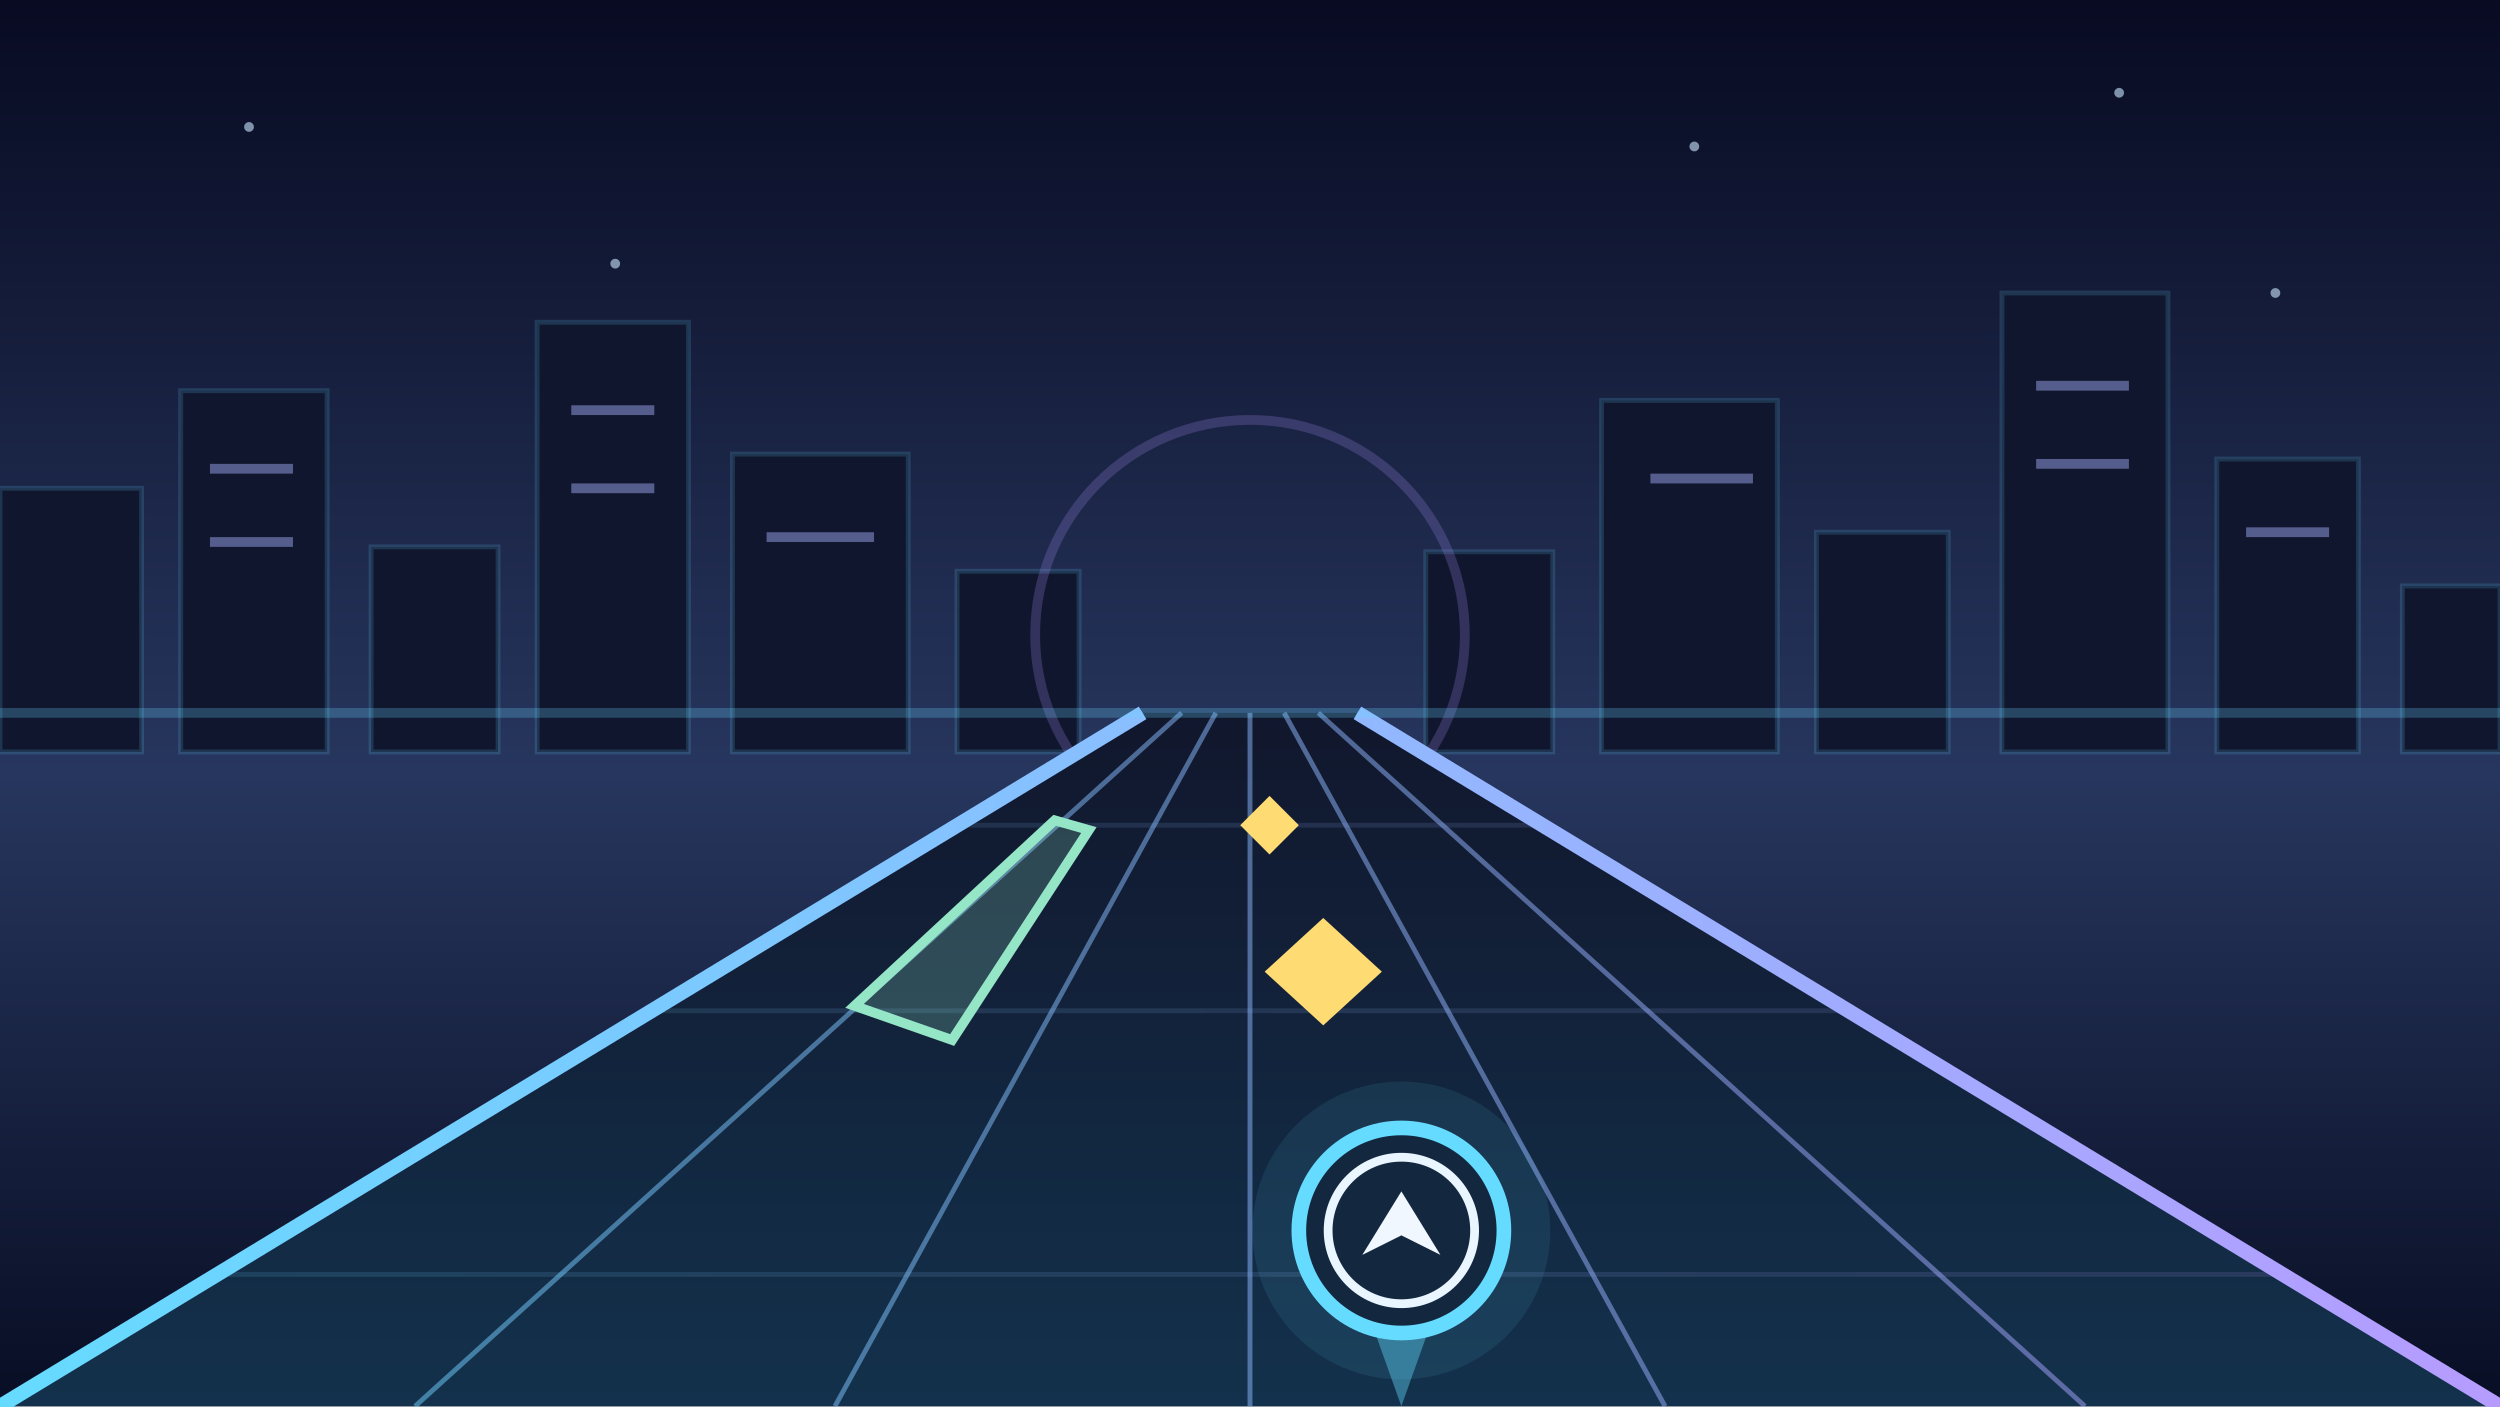
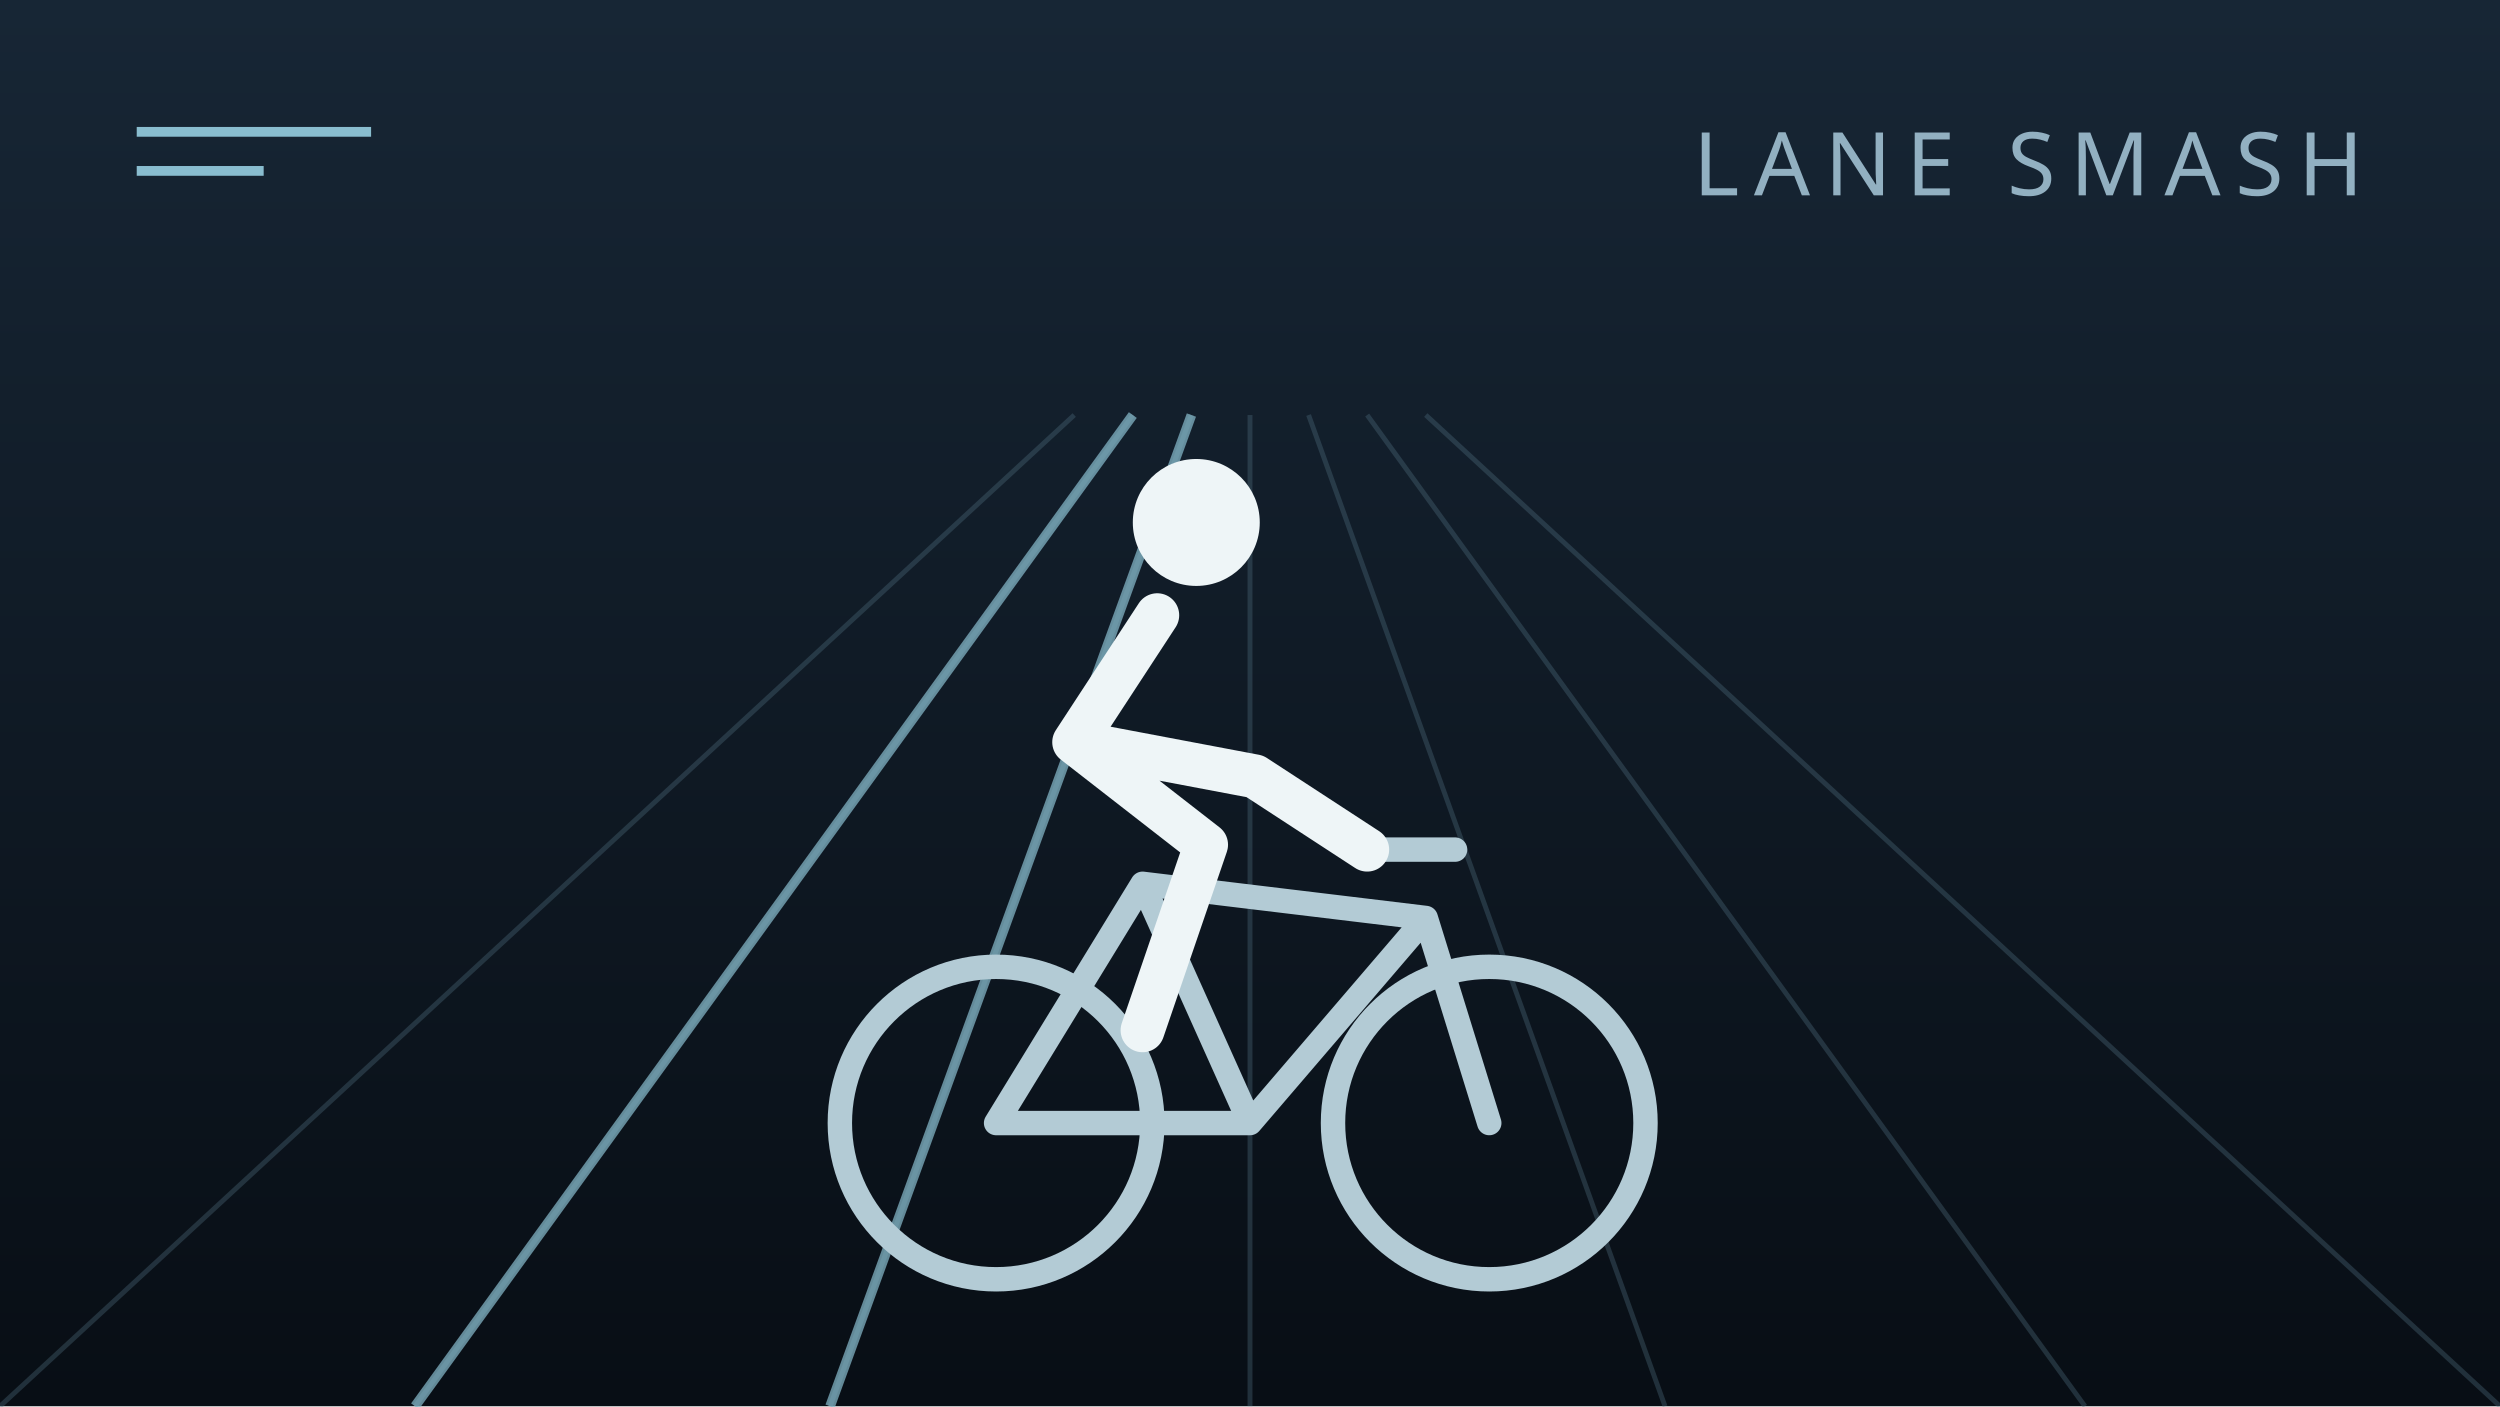
<svg xmlns="http://www.w3.org/2000/svg" width="512" height="288" viewBox="0 0 512 288">
  <defs>
-     <linearGradient id="sky" x2="0" y2="1">
-       <stop stop-color="#080b22" />
-       <stop offset=".55" stop-color="#27365e" />
-       <stop offset="1" stop-color="#080e24" />
-     </linearGradient>
-     <linearGradient id="road" x2="0" y2="1">
-       <stop stop-color="#11172d" />
-       <stop offset="1" stop-color="#13314c" />
-     </linearGradient>
-     <linearGradient id="light">
-       <stop stop-color="#65dbff" />
-       <stop offset="1" stop-color="#b69bff" />
+     <linearGradient id="bg" x2="0" y2="1">
+       <stop stop-color="#172635" />
+       <stop offset="1" stop-color="#080e15" />
    </linearGradient>
  </defs>
-   <path fill="url(#sky)" d="M0 0h512v288H0z" />
-   <g fill="#cce8ff" opacity=".6">
-     <circle cx="51" cy="26" r="1" />
-     <circle cx="126" cy="54" r="1" />
-     <circle cx="347" cy="30" r="1" />
-     <circle cx="434" cy="19" r="1" />
-     <circle cx="466" cy="60" r="1" />
+   <path fill="url(#bg)" d="M0 0h512v288H0z" />
+   <g stroke="#517182" fill="none" opacity=".35">
+     <path d="M220 85 0 288m232-203L85 288m159-203L170 288m86-203v203m12-203 73 203m-61-203 147 203m-135-203 220 203" />
  </g>
-   <g fill="#11162f" stroke="#64d9ff" stroke-opacity=".16">
-     <path d="M0 154V100h29v54zm37 0V80h30v74zm39 0V112h26v42zm34 0V66h31v88zm40 0V93h36v61zm46 0V117h25v37zm96 0V113h26v41zm36 0V82h36v72zm44 0V109h27v45zm38 0V60h34v94zm44 0V94h29v60zm38 0V120h20v34z" />
+   <path d="M232 85 85 288m159-203-74 203" stroke="#89bdcf" stroke-width="2" opacity=".7" />
+   <g transform="translate(252 183)" stroke="#b3cbd5" stroke-width="5" stroke-linecap="round" stroke-linejoin="round" fill="none">
+     <circle cx="-48" cy="47" r="32" />
+     <circle cx="53" cy="47" r="32" />
+     <path d="m-48 47 30-49 22 49h-52m30-49 58 7-36 42m36-42 13 42M28-9h18" />
+     <path d="m-15-57-17 26 27 21-13 38m-14-59 37 7 23 15" stroke="#eef5f7" stroke-width="9" />
+     <circle cx="-7" cy="-76" r="13" fill="#eef5f7" stroke="none" />
  </g>
-   <g fill="#97a4e9" opacity=".5">
-     <path d="M43 95h17v2H43zm0 15h17v2H43zm74-27h17v2h-17zm0 16h17v2h-17zm40 10h22v2h-22zm181-12h21v2h-21zm79-19h19v2h-19zm0 16h19v2h-19zm43 14h17v2h-17z" />
-   </g>
-   <circle cx="256" cy="130" r="44" fill="none" stroke="#9e89e9" stroke-opacity=".24" stroke-width="2" />
-   <path d="M234 146h44L512 288H0z" fill="url(#road)" />
-   <g stroke="url(#light)" fill="none">
-     <path d="M234 146 0 288m242-142L85 288m164-142L171 288m85-142v142m7-142L341 288m-71-142L427 288m-149-142L512 288" stroke-opacity=".5" />
-     <path d="M234 146 0 288m278-142L512 288" stroke-width="3" />
-     <path d="M197 169h118m-180 38h242M44 261h424" stroke-opacity=".13" />
-   </g>
-   <path d="m271 188 12 11-12 11-12-11z" fill="#ffdb73" />
-   <path d="m260 163 6 6-6 6-6-6z" fill="#ffdb73" />
-   <path d="m216 168 7 2-28 43-20-7z" fill="#95e6c7" fill-opacity=".22" stroke="#95e6c7" stroke-width="2" />
-   <g transform="translate(287 252)">
-     <path d="M-10 8 0 36 10 8" fill="#65dbff" opacity=".4" />
-     <circle r="26" fill="none" stroke="#65dbff" stroke-width="9" opacity=".09" />
-     <circle r="21" fill="#13283f" stroke="#65dbff" stroke-width="3" />
-     <circle r="15" fill="none" stroke="#e9f6ff" stroke-width="1.8" />
-     <path d="m-8 5 8-13 8 13-8-4z" fill="#f1f7ff" />
-   </g>
-   <path d="M0 146h512" stroke="#67d8ff" stroke-width="2" opacity=".25" />
+   <path d="M28 27h48m-48 8h26" stroke="#89bdcf" stroke-width="2" />
+   <text x="484" y="40" text-anchor="end" font-family="sans-serif" font-size="18" letter-spacing="3" fill="#92b0c1">LANE SMASH</text>
</svg>
